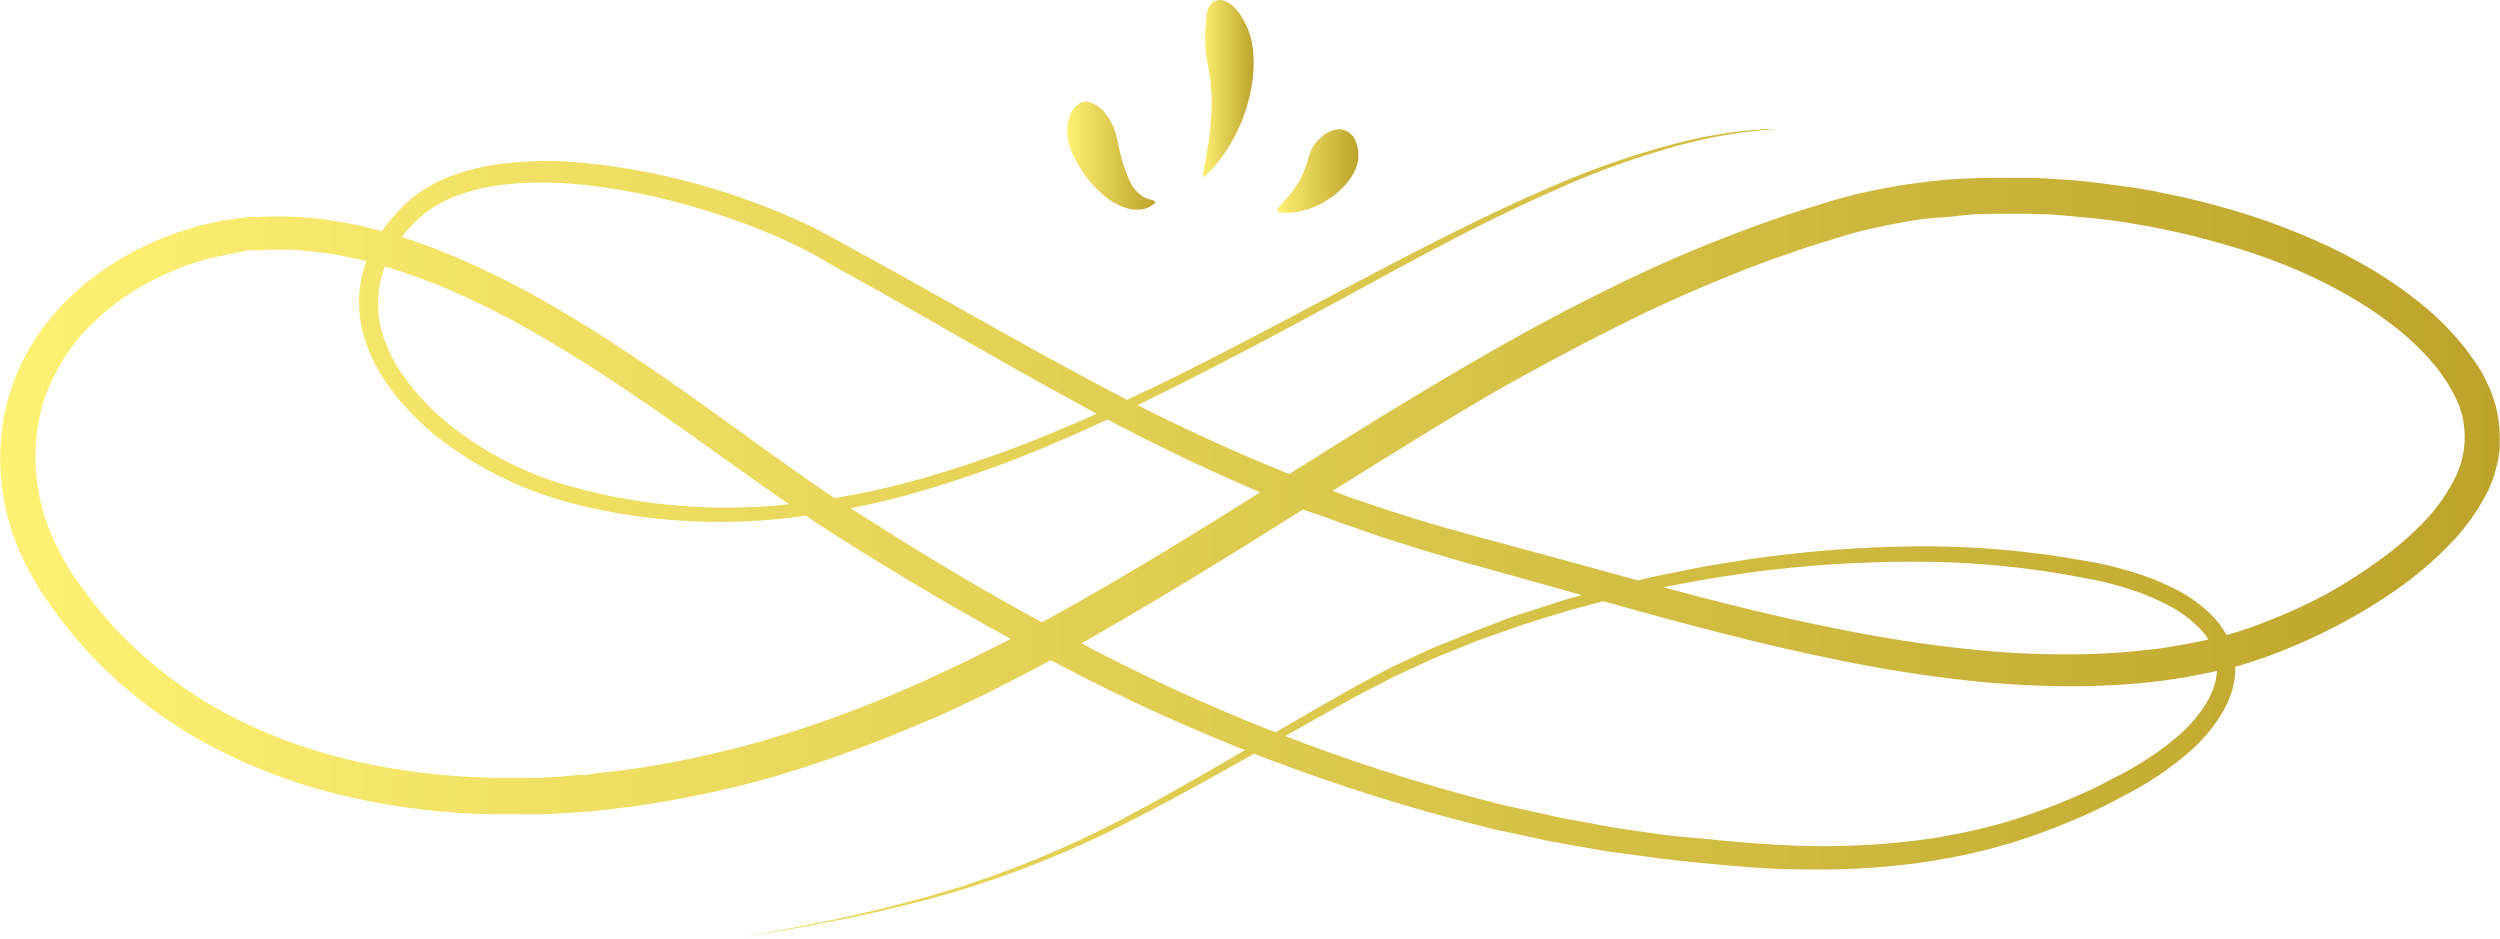
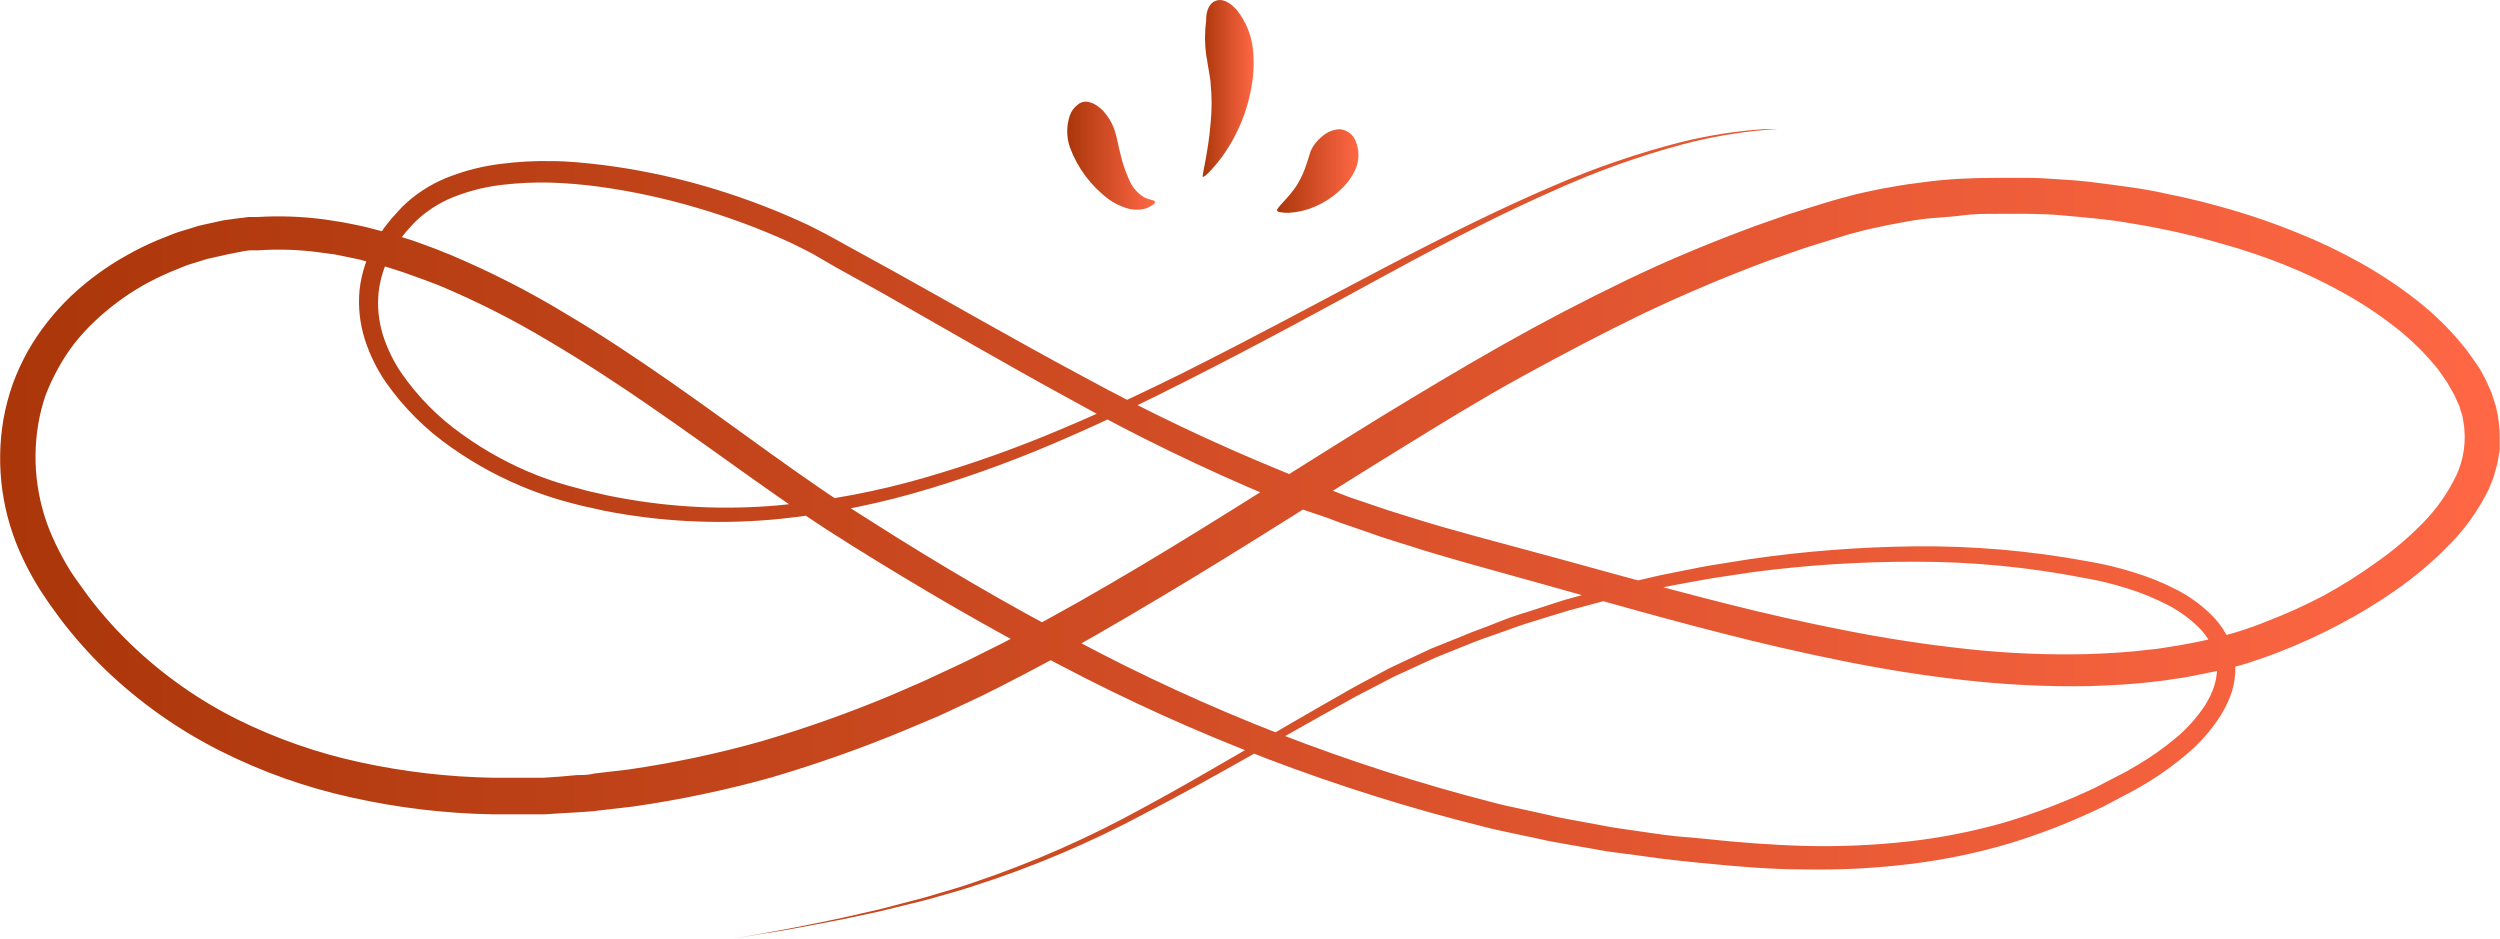
<svg xmlns="http://www.w3.org/2000/svg" xmlns:xlink="http://www.w3.org/1999/xlink" viewBox="0 0 196.76 73.88">
  <defs>
    <style>.cls-1{fill:url(#linear-gradient);}.cls-2{fill:url(#linear-gradient-2);}.cls-3{fill:url(#linear-gradient-3);}.cls-4{fill:url(#linear-gradient-4);}</style>
    <linearGradient id="linear-gradient" y1="41.96" x2="196.76" y2="41.96" gradientUnits="userSpaceOnUse">
-       <stop offset="0" stop-color="#fef275" />
-       <stop offset="1" stop-color="#bda32b" />
+       <stop offset="0" stop-color="#AA3609" />
+       <stop offset="1" stop-color="#ff6745" />
    </linearGradient>
    <linearGradient id="linear-gradient-2" x1="94.58" y1="6.95" x2="98.67" y2="6.95" xlink:href="#linear-gradient" />
    <linearGradient id="linear-gradient-3" x1="83.97" y1="12.28" x2="90.85" y2="12.28" xlink:href="#linear-gradient" />
    <linearGradient id="linear-gradient-4" x1="100.43" y1="13.46" x2="106.9" y2="13.46" xlink:href="#linear-gradient" />
  </defs>
  <g id="Layer_2" data-name="Layer 2">
    <g id="object">
      <path class="cls-1" d="M57.67,73.88l2.2-.39c.73-.14,1.64-.28,2.71-.5s2.32-.45,3.73-.76l2.24-.51c.78-.17,1.6-.39,2.46-.62s1.77-.44,2.7-.74l1.42-.42.74-.23.74-.25A81.09,81.09,0,0,0,89.9,63.62c4.82-2.59,10-5.76,15.83-9.06.71-.43,1.47-.81,2.22-1.22l1.14-.61c.38-.21.78-.37,1.17-.57l2.4-1.12,2.49-1c.83-.36,1.71-.65,2.57-1s1.74-.66,2.65-.93l2.72-.88,2.8-.78c.93-.29,1.9-.49,2.87-.73l1.45-.34c.49-.12,1-.21,1.48-.31,1-.19,2-.41,3-.58l3.07-.49a97.64,97.64,0,0,1,12.89-1,70.57,70.57,0,0,1,13.67,1.18,25.61,25.61,0,0,1,3.49.83,19.63,19.63,0,0,1,3.43,1.37,10.93,10.93,0,0,1,3.08,2.3,6.69,6.69,0,0,1,1.12,1.7,5.65,5.65,0,0,1,.49,2,6.34,6.34,0,0,1-.28,2.08,8.62,8.62,0,0,1-.87,1.84,13,13,0,0,1-2.61,3A24.51,24.51,0,0,1,169,61.6l-.84.49c-.29.17-.57.31-.86.46l-1.72.91a51.17,51.17,0,0,1-7.36,2.9A47.43,47.43,0,0,1,150.33,68a59,59,0,0,1-8.21.43c-2.76,0-5.54-.24-8.32-.52-.7-.06-1.4-.15-2.09-.22s-1.4-.17-2.1-.27l-2.11-.28L126.44,67l-1-.18-2.11-.37-1.06-.19c-.36-.06-.71-.14-1.06-.22L119,65.57c-.7-.15-1.41-.29-2.12-.48A148.25,148.25,0,0,1,83.38,52.32c-5.49-2.83-10.91-6-16.28-9.35l-2-1.27c-.67-.44-1.34-.88-2-1.33-1.33-.9-2.64-1.82-3.95-2.75-2.61-1.86-5.22-3.74-7.87-5.57s-5.35-3.6-8.14-5.24a67.07,67.07,0,0,0-8.67-4.38L33.33,22l-1.14-.41-.57-.2L31,21.19l-1.15-.36-1.17-.3c-.2-.05-.39-.11-.59-.15l-.59-.12c-.39-.08-.78-.17-1.18-.24l-1.19-.16a23.9,23.9,0,0,0-4.78-.16l-.59,0c-.2,0-.4.05-.6.07L18,20l-1.16.26-.58.13-.57.18c-.38.13-.77.22-1.14.37l-1.11.45a22.71,22.71,0,0,0-2.16,1.06,19.81,19.81,0,0,0-3.83,2.84A16.61,16.61,0,0,0,5.88,27a15,15,0,0,0-1.31,2,16.68,16.68,0,0,0-1,2.15A14.7,14.7,0,0,0,3,33.44a15.6,15.6,0,0,0,1.36,9.33,22.36,22.36,0,0,0,1.17,2.15c.23.34.45.69.69,1L7,47a32.53,32.53,0,0,0,3.37,3.77,34,34,0,0,0,8.31,5.85A41.42,41.42,0,0,0,28.37,60a53.34,53.34,0,0,0,10.42,1.21l1.33,0,1.32,0,1.33,0,1.33-.09L45.43,61c.44,0,.89,0,1.33-.12l2.65-.31a81.36,81.36,0,0,0,10.52-2.23,98,98,0,0,0,10.23-3.63l2.51-1.09,2.49-1.16c.83-.37,1.64-.8,2.47-1.21l1.23-.61L80.08,50c3.26-1.7,6.47-3.55,9.67-5.45,6.39-3.81,12.62-7.86,18.93-11.74,3.16-1.93,6.33-3.83,9.55-5.65s6.48-3.52,9.8-5.12,6.72-3,10.16-4.27l2.59-.91c.87-.29,1.75-.54,2.62-.82.44-.13.87-.27,1.32-.39l1.35-.36c.45-.11.91-.2,1.36-.3s.91-.19,1.37-.26c.91-.18,1.82-.29,2.73-.41s1.83-.2,2.75-.25S156.11,14,157,14s1.83,0,2.74,0,1.81.09,2.72.14,1.81.14,2.71.26,1.79.23,2.68.36,1.79.29,2.67.49c1.77.35,3.51.79,5.24,1.3a51,51,0,0,1,5.08,1.78,41.75,41.75,0,0,1,4.87,2.32,34.46,34.46,0,0,1,4.52,3,23,23,0,0,1,3.89,3.88c.27.37.54.76.81,1.14s.5.82.72,1.25l.3.67.15.34a3.58,3.58,0,0,1,.11.35l.23.71c.06.24.1.49.15.73a10.74,10.74,0,0,1,.15,1.5c0,.25,0,.5,0,.75l0,.37a2.2,2.2,0,0,1-.05.37l-.13.73c-.06.24-.13.48-.19.71l-.1.36-.13.34-.27.67A16.8,16.8,0,0,1,192.65,43a28.56,28.56,0,0,1-4.07,3.43,40.65,40.65,0,0,1-4.45,2.71,45.09,45.09,0,0,1-4.69,2.15c-.8.32-1.62.6-2.45.87s-1.68.47-2.51.65-1.67.34-2.51.5l-1.26.19-.63.09-.63.07c-1.68.21-3.36.28-5,.34a76,76,0,0,1-9.93-.48c-3.26-.36-6.48-.89-9.64-1.53s-6.28-1.36-9.35-2.15c-6.15-1.56-12.13-3.34-18-4.95-1.47-.4-3-.84-4.43-1.26-.74-.21-1.47-.45-2.2-.68s-1.46-.45-2.18-.69l-2.16-.75-1.08-.37-1.06-.4L102.23,40c-.7-.27-1.39-.56-2.09-.85a157,157,0,0,1-15.9-7.72c-5.08-2.77-10-5.64-14.8-8.37l-3.61-2L64,20c-.29-.16-.59-.31-.89-.46l-.89-.44a54.05,54.05,0,0,0-7.46-2.77,51.71,51.71,0,0,0-7.63-1.64,38.13,38.13,0,0,0-3.81-.32,27.32,27.32,0,0,0-3.74.17,15.27,15.27,0,0,0-3.53.83,9.57,9.57,0,0,0-3,1.74c-.21.2-.42.38-.62.61l-.3.33a2.22,2.22,0,0,0-.28.33c-.18.23-.37.46-.53.7s-.32.48-.47.73A8.22,8.22,0,0,0,29.8,23a8.43,8.43,0,0,0,.32,3.31,11.61,11.61,0,0,0,1.47,3.05,19.62,19.62,0,0,0,4.79,4.83,27.1,27.1,0,0,0,5.9,3.22,25.1,25.1,0,0,0,3.14,1l.8.22c.26.07.53.12.8.18.53.13,1.06.25,1.6.34a45.92,45.92,0,0,0,12.65.62A61.41,61.41,0,0,0,73,37.53a94.89,94.89,0,0,0,10.56-3.77C86.9,32.36,90,30.88,93,29.4c6-3,11.31-5.9,16.17-8.44s9.23-4.7,13.13-6.35a66.64,66.64,0,0,1,10.1-3.45,37.84,37.84,0,0,1,6.48-1l1,0h.7l-.7,0-1,.07a38.41,38.41,0,0,0-6.45,1.13,65.86,65.86,0,0,0-10,3.58c-3.87,1.69-8.2,3.9-13,6.51S99.28,27,93.33,30c-3,1.52-6.11,3.05-9.44,4.49a95,95,0,0,1-10.61,3.93,62.36,62.36,0,0,1-11.91,2.42,47.38,47.38,0,0,1-13-.49c-.55-.09-1.1-.21-1.65-.34l-.83-.18-.82-.21a28.53,28.53,0,0,1-3.29-1.05,29.08,29.08,0,0,1-6.21-3.32,20.85,20.85,0,0,1-5.18-5.13,13,13,0,0,1-1.68-3.42,9.81,9.81,0,0,1-.41-3.9A9.7,9.7,0,0,1,29.57,19c.16-.29.35-.57.52-.85s.4-.53.6-.79A2.92,2.92,0,0,1,31,17l.33-.37a6.8,6.8,0,0,1,.71-.71,10.82,10.82,0,0,1,3.48-2.07,16.92,16.92,0,0,1,3.88-.95,26.62,26.62,0,0,1,4-.22c1.33,0,2.65.14,4,.3a53,53,0,0,1,7.9,1.62A55.3,55.3,0,0,1,63,17.43c.32.14.64.29.95.45s.63.32.94.48c.62.33,1.21.66,1.82,1l3.64,2c4.86,2.7,9.77,5.53,14.83,8.24A155.36,155.36,0,0,0,101,37.12c.68.28,1.36.56,2.06.83l2.09.77,1,.39,1.06.36,2.13.72,2.15.67c.72.21,1.44.45,2.17.65,1.46.4,2.9.82,4.4,1.21,6,1.59,11.92,3.32,18,4.84,3,.76,6.13,1.46,9.24,2.07s6.26,1.1,9.44,1.44a71.36,71.36,0,0,0,9.59.41c1.6-.06,3.21-.14,4.81-.35l.6-.06.59-.09,1.19-.19c.79-.15,1.59-.28,2.37-.48s1.54-.37,2.3-.61,1.52-.51,2.27-.82a40.86,40.86,0,0,0,4.41-2A38.2,38.2,0,0,0,187,44.28a25.65,25.65,0,0,0,3.68-3.11,14.1,14.1,0,0,0,2.65-3.77,7.17,7.17,0,0,0,.55-4.21,4.94,4.94,0,0,0-.1-.53l-.17-.51c0-.09-.05-.18-.08-.26l-.12-.25-.22-.51c-.18-.33-.38-.65-.57-1l-.69-1a20.14,20.14,0,0,0-3.44-3.4,30.64,30.64,0,0,0-4.15-2.73,39,39,0,0,0-4.57-2.17A46.64,46.64,0,0,0,175,19.22c-1.64-.48-3.31-.9-5-1.23-.84-.18-1.7-.31-2.55-.46s-1.71-.25-2.57-.34-1.72-.16-2.58-.24-1.73-.11-2.6-.12-1.74,0-2.61,0-1.73,0-2.6.12-1.73.15-2.59.23-1.73.23-2.58.4c-.42.07-.85.15-1.27.25s-.85.17-1.27.28l-1.26.33-1.26.39c-.85.27-1.7.51-2.54.8l-2.52.88q-5,1.86-9.89,4.18c-3.24,1.57-6.45,3.26-9.62,5s-6.31,3.68-9.44,5.61c-6.27,3.85-12.51,7.91-19,11.76C88,49,84.78,50.88,81.45,52.62c-.41.22-.82.44-1.24.65L79,53.9c-.84.42-1.67.85-2.52,1.24l-2.55,1.19L71.3,57.44a105.12,105.12,0,0,1-10.56,3.74,85.62,85.62,0,0,1-10.93,2.3l-2.76.32c-.46.07-.92.08-1.39.12L44.28,64l-1.39.09-1.38,0-1.39,0-1.39,0a55.56,55.56,0,0,1-11-1.31,43.76,43.76,0,0,1-10.41-3.69,37.11,37.11,0,0,1-9-6.36,35.43,35.43,0,0,1-3.64-4.11l-.8-1.11c-.26-.37-.52-.77-.77-1.15A23.27,23.27,0,0,1,1.82,44,18.28,18.28,0,0,1,.27,33,17.87,17.87,0,0,1,1,30.23a18.47,18.47,0,0,1,1.17-2.56,18.26,18.26,0,0,1,1.55-2.31,19.11,19.11,0,0,1,1.86-2.05A22.07,22.07,0,0,1,10,20.08a22.74,22.74,0,0,1,2.43-1.19l1.25-.5c.42-.16.86-.27,1.29-.41l.64-.2c.22-.06.44-.1.66-.15l1.31-.29,1.33-.18c.23,0,.45-.07.67-.08l.67,0a27.44,27.44,0,0,1,5.29.19l1.3.2c.43.07.85.17,1.28.25l.64.14.62.16,1.26.33,1.23.39.61.19.61.22,1.2.44,1.19.48a69.29,69.29,0,0,1,9,4.59c2.86,1.69,5.6,3.52,8.27,5.38s5.28,3.77,7.87,5.63c1.3.93,2.59,1.85,3.89,2.74.65.45,1.3.88,2,1.31l2,1.27c5.3,3.38,10.64,6.52,16.05,9.35a147.43,147.43,0,0,0,33,12.83c.69.19,1.39.33,2.08.48l2.08.46c.35.08.69.17,1,.23l1,.19,2.08.38,1,.19,1,.15,2.07.3c.69.1,1.37.2,2.07.27L134,66c2.75.3,5.47.51,8.16.58a60.06,60.06,0,0,0,8-.35,46.11,46.11,0,0,0,7.64-1.51A50.48,50.48,0,0,0,164.89,62l1.67-.87c.28-.14.56-.28.83-.43l.81-.47a22.7,22.7,0,0,0,3-2.11,11.94,11.94,0,0,0,2.34-2.6,7.11,7.11,0,0,0,.72-1.5,5.23,5.23,0,0,0,.24-1.56,4.12,4.12,0,0,0-.36-1.5,5.36,5.36,0,0,0-.86-1.34,9.87,9.87,0,0,0-2.66-2,19,19,0,0,0-3.17-1.3,24.07,24.07,0,0,0-3.35-.82,68.71,68.71,0,0,0-13.41-1.29,96.19,96.19,0,0,0-12.75.82l-3,.45c-1,.16-2,.36-3,.54-.49.1-1,.18-1.47.29l-1.45.33c-.95.22-1.92.41-2.85.68l-2.78.75-2.7.83c-.9.27-1.77.59-2.63.9s-1.73.59-2.56.94l-2.48,1c-.81.36-1.6.73-2.38,1.09-.39.18-.79.34-1.17.55l-1.13.59c-.75.39-1.5.76-2.23,1.18-5.83,3.23-11.08,6.33-16,8.87a80.25,80.25,0,0,1-13.42,5.69l-.75.24-.73.22-1.44.41c-.93.28-1.84.49-2.71.7s-1.69.43-2.48.59l-2.24.48c-1.42.28-2.67.5-3.75.71s-2,.33-2.71.45Z" />
      <path class="cls-2" d="M95.68.06c.49-.19,1.1.08,1.67.74a5.94,5.94,0,0,1,1.25,3,10,10,0,0,1-.08,2.89,13,13,0,0,1-1.13,3.61A12.41,12.41,0,0,1,95.66,13c-.53.63-.94,1-1,.91s.45-2.06.62-4.22a15.36,15.36,0,0,0,0-3.12c0-.24-.06-.47-.09-.68s-.06-.42-.1-.61-.06-.37-.08-.52-.06-.31-.08-.43a10,10,0,0,1,0-2.71C94.91.84,95.19.24,95.68.06Z" />
      <path class="cls-3" d="M85.52,8a1.82,1.82,0,0,1,.73.26,2.77,2.77,0,0,1,.62.52,4.29,4.29,0,0,1,.92,1.68c.11.35.21.94.38,1.61a10.84,10.84,0,0,0,.69,2.06A2.9,2.9,0,0,0,90,15.5c.42.24.85.23.89.36s0,.14-.19.27a2.48,2.48,0,0,1-.31.19,2.17,2.17,0,0,1-.47.15,2.67,2.67,0,0,1-1.29-.1,4.82,4.82,0,0,1-1.36-.68,9,9,0,0,1-3.06-4.08,3.87,3.87,0,0,1,0-2.55,1.86,1.86,0,0,1,.57-.79A1,1,0,0,1,85.52,8Z" />
      <path class="cls-4" d="M105.41,10.17a1.44,1.44,0,0,1,1.27.9,2.82,2.82,0,0,1,0,2.26,5,5,0,0,1-1.16,1.59,6.87,6.87,0,0,1-2.1,1.37,5.86,5.86,0,0,1-2,.46,3,3,0,0,1-.65-.05c-.15,0-.25-.08-.26-.13-.07-.21.94-1,1.6-2.06A7.61,7.61,0,0,0,102.8,13c.17-.48.27-.87.35-1.1a3,3,0,0,1,.87-1.13A2.24,2.24,0,0,1,105.41,10.17Z" />
    </g>
  </g>
</svg>
